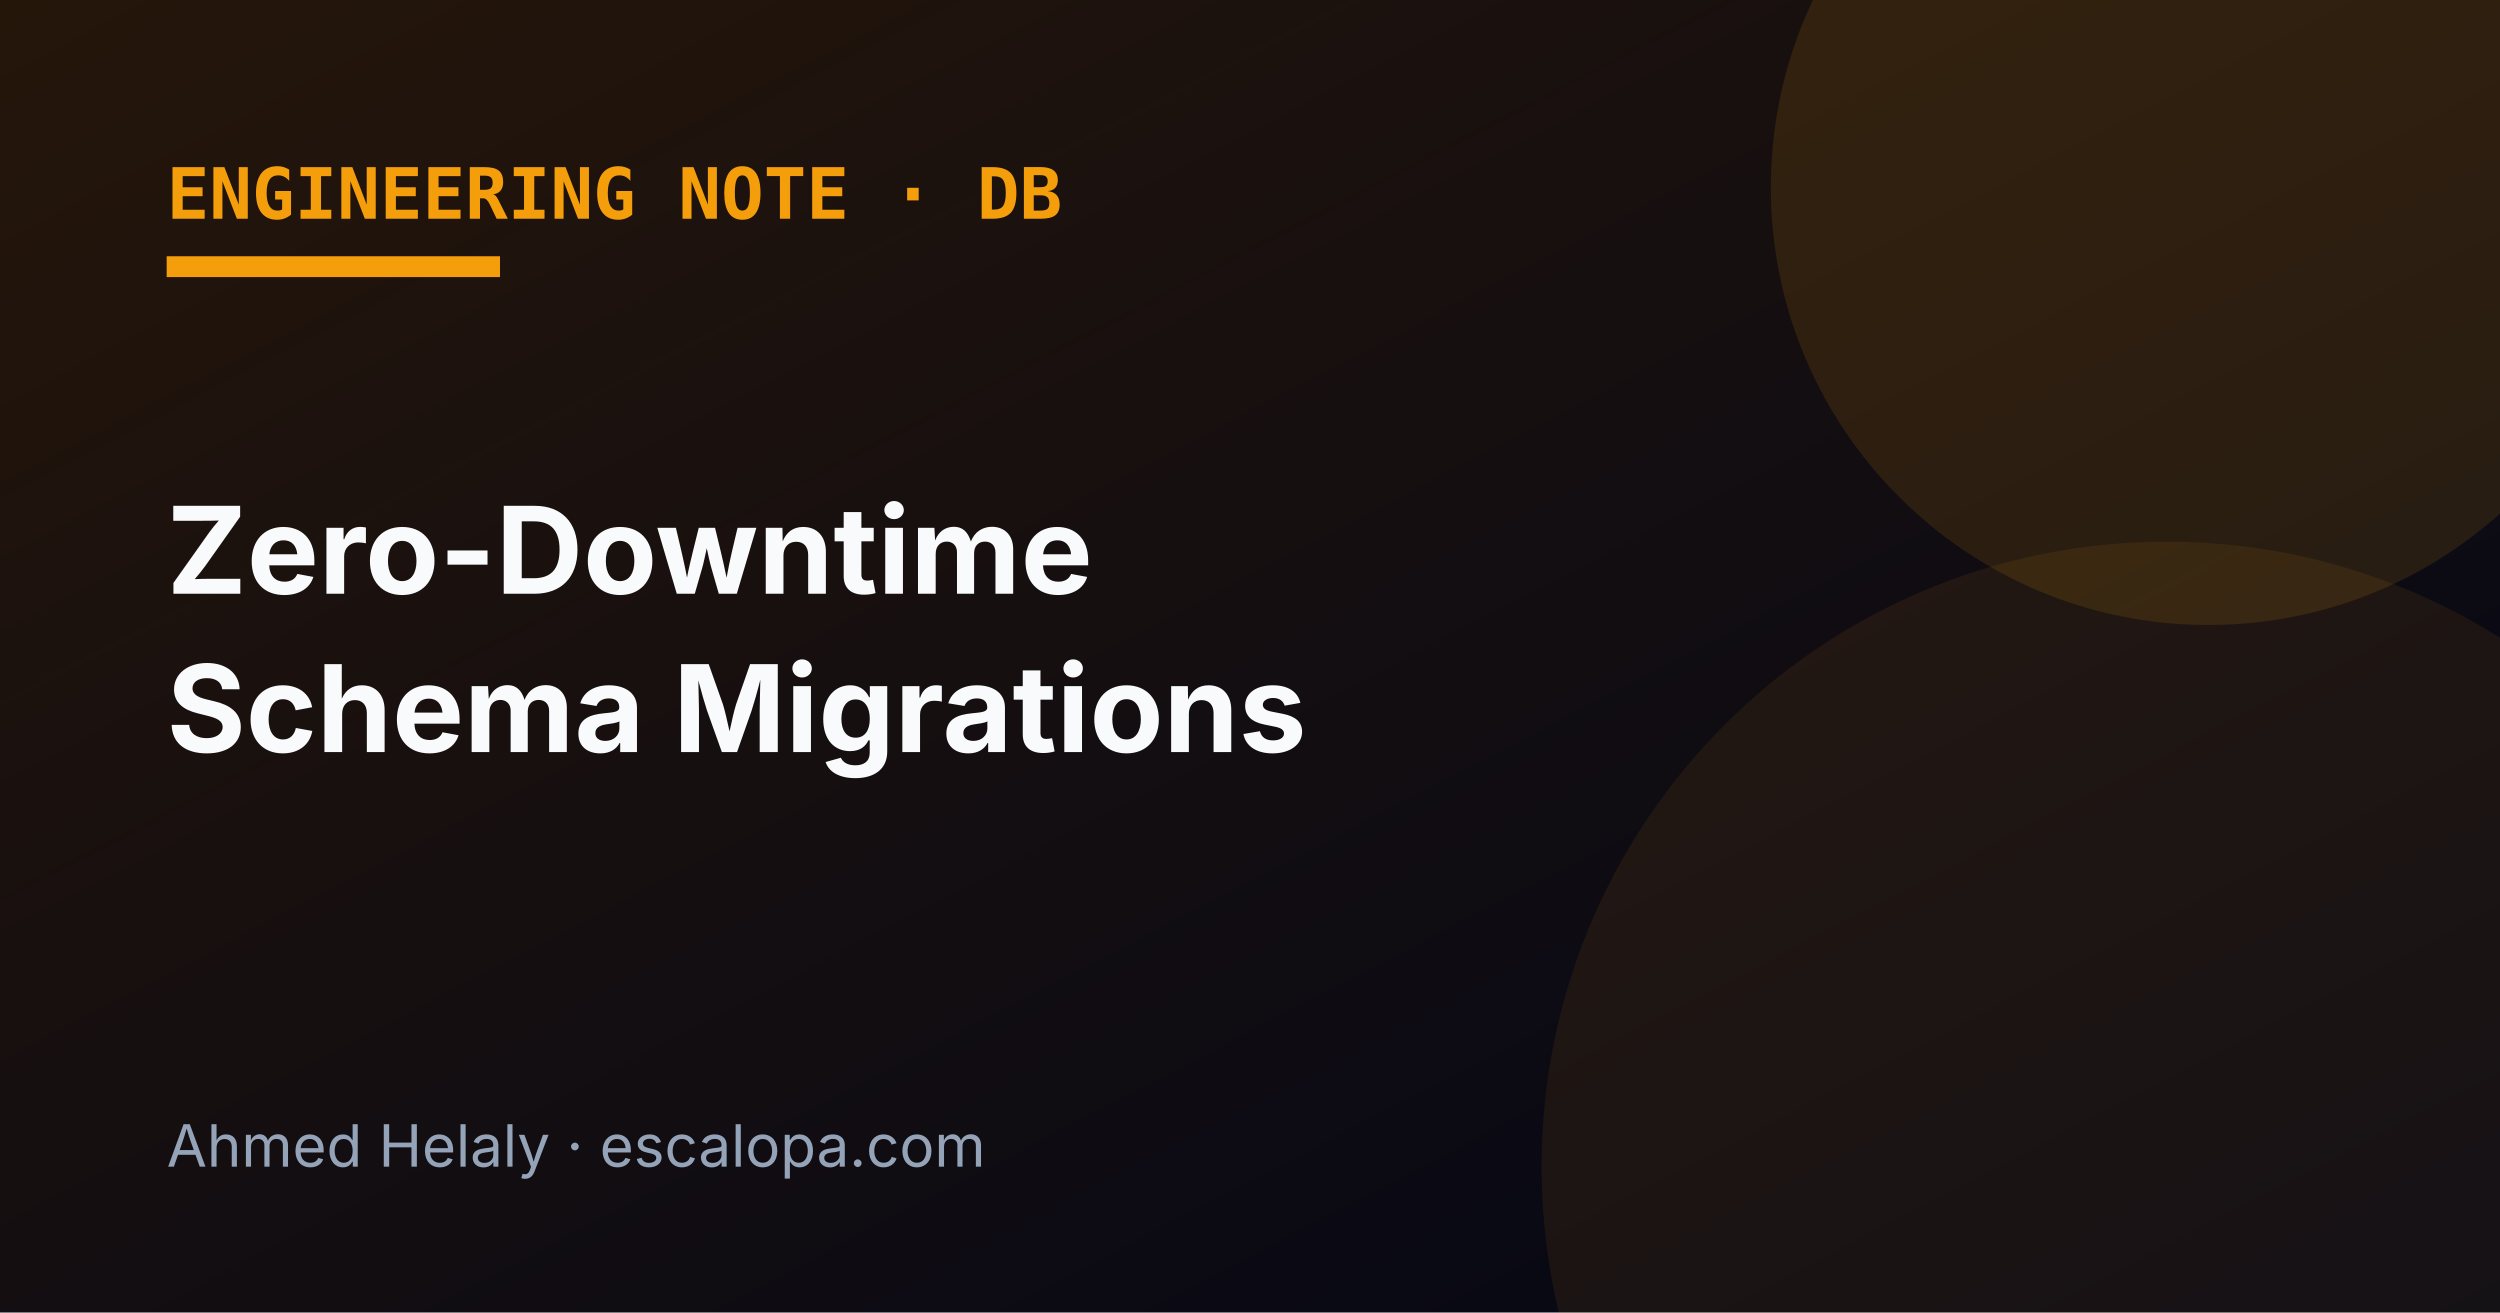
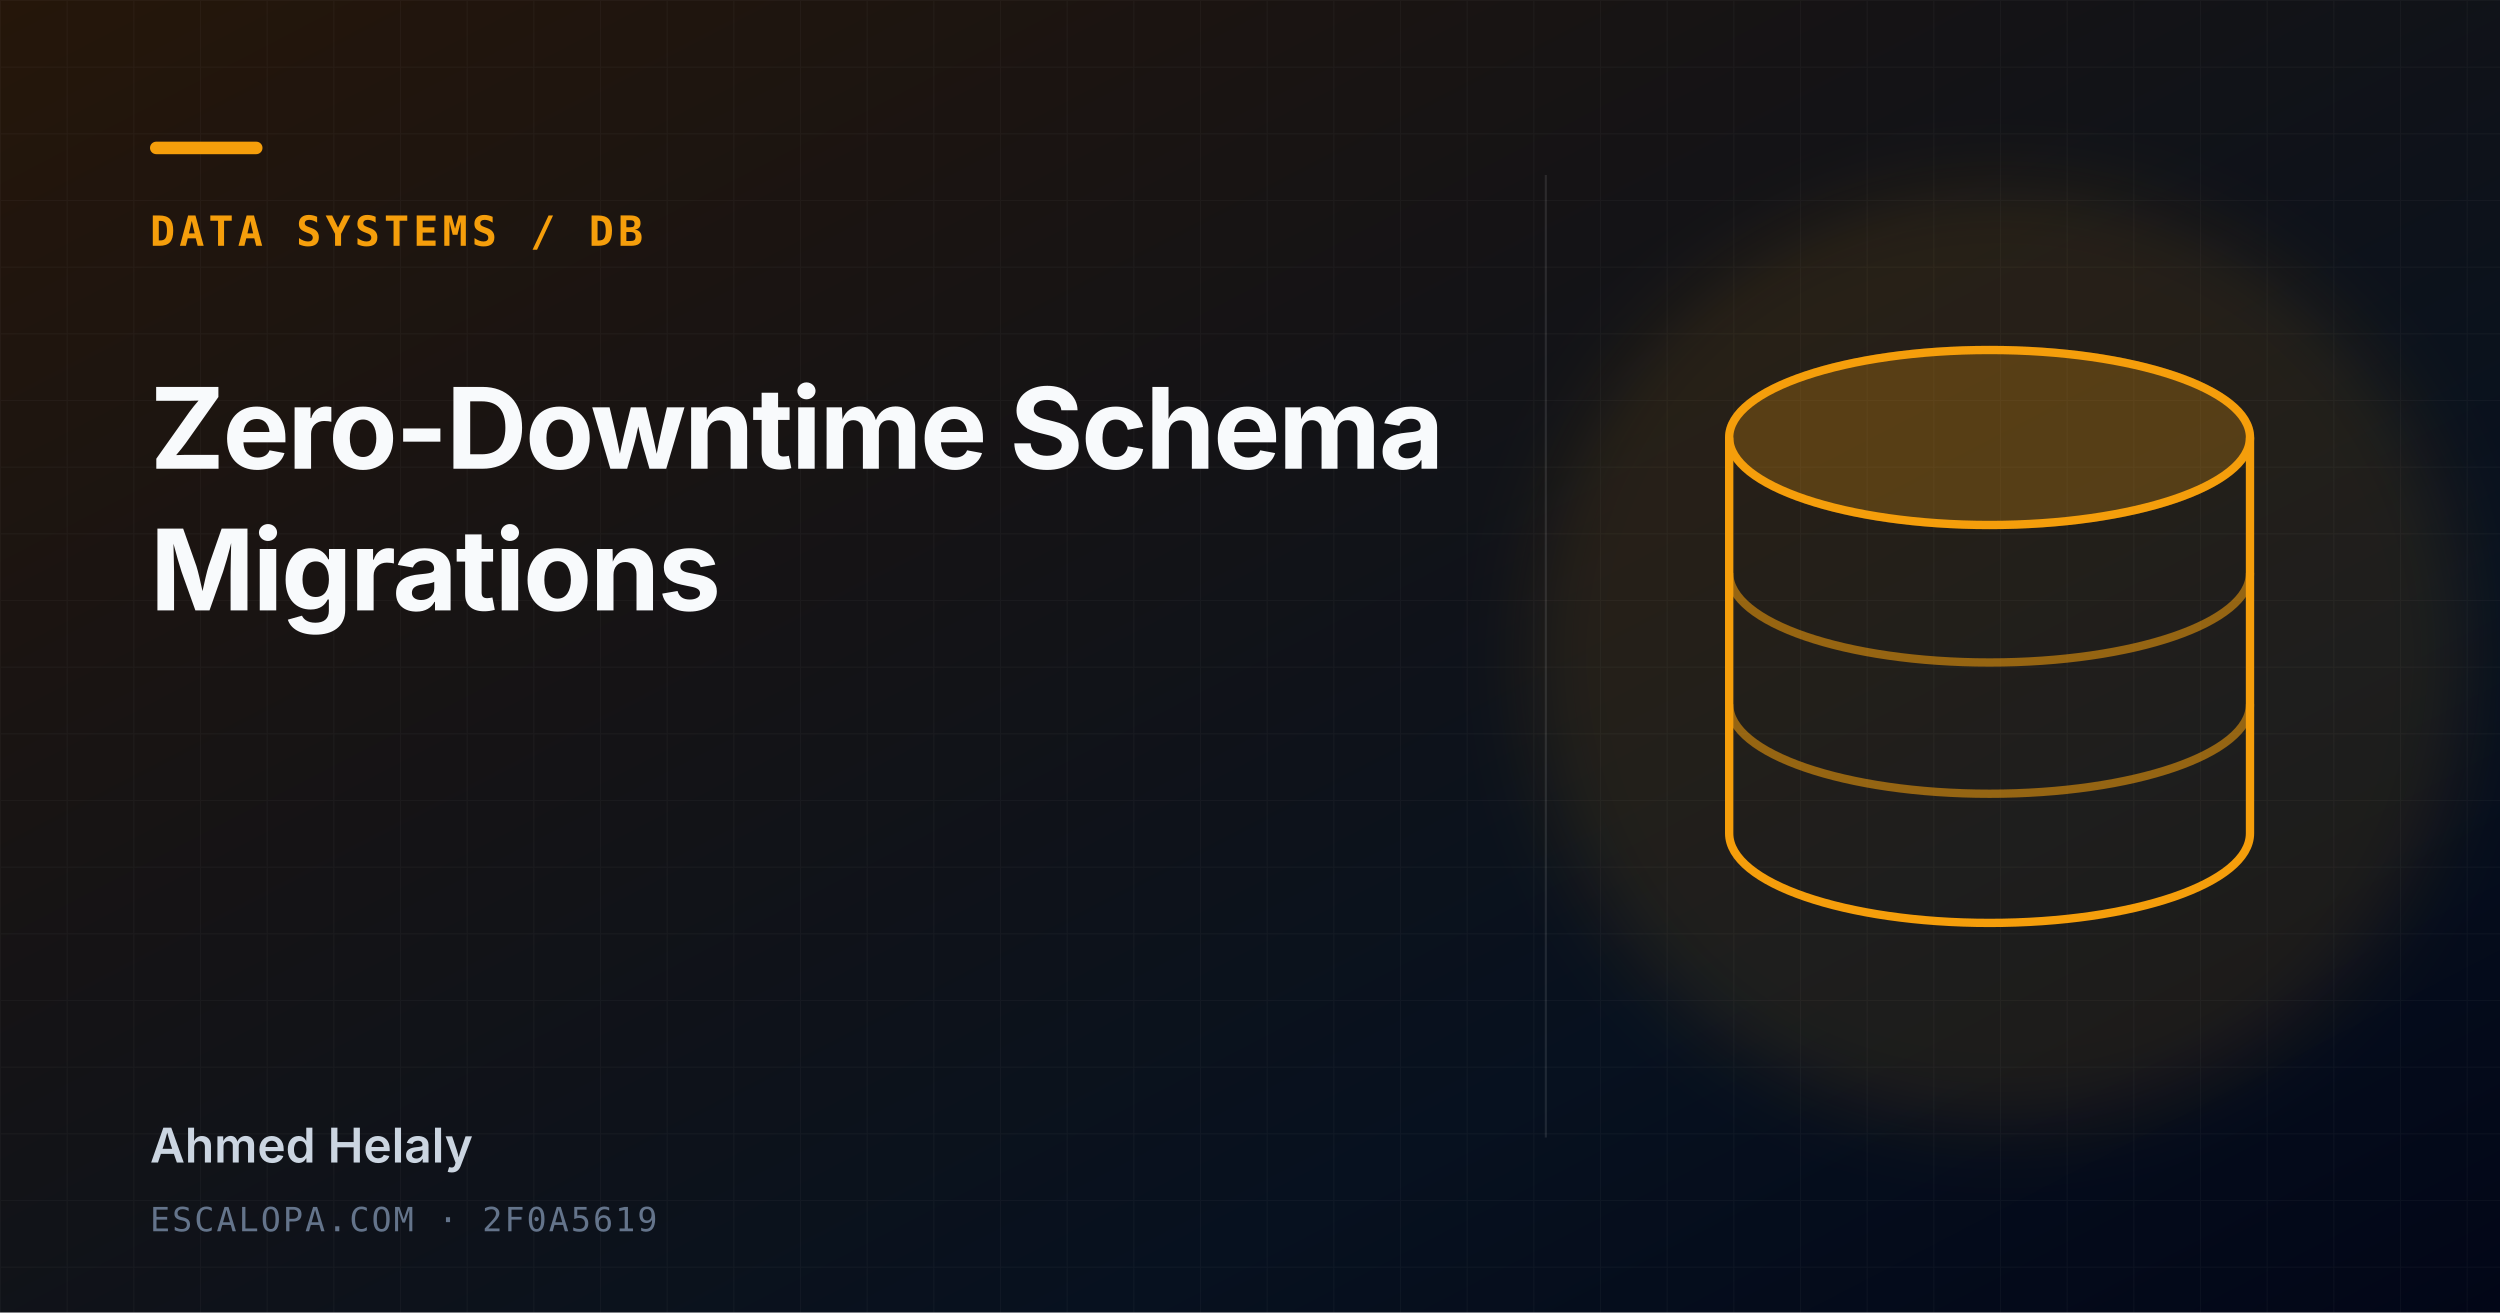
<svg xmlns="http://www.w3.org/2000/svg" width="1200" height="630" viewBox="0 0 1200 630" role="img" aria-label="Zero-Downtime Schema Migrations">
  <defs>
    <linearGradient id="g" x1="0" y1="0" x2="1" y2="1">
      <stop stop-color="#25160a" />
+       <stop offset=".72" stop-color="#07111f" />
      <stop offset="1" stop-color="#020617" />
    </linearGradient>
+     <pattern id="grid" width="32" height="32" patternUnits="userSpaceOnUse">
+       <path d="M32 0H0v32" fill="none" stroke="#fff" stroke-width="1" opacity=".035" />
+     </pattern>
+     <filter id="glow">
+       <feGaussianBlur stdDeviation="18" />
+     </filter>
  </defs>
  <rect width="1200" height="630" fill="url(#g)" />
-   <circle cx="1060" cy="90" r="210" fill="#f59e0b" opacity=".12" />
-   <circle cx="1040" cy="560" r="300" fill="#f59e0b" opacity=".08" />
-   <path d="M80 128h160" stroke="#f59e0b" stroke-width="10" />
-   <text x="80" y="105" fill="#f59e0b" font-family="ui-monospace,monospace" font-size="34" font-weight="700">ENGINEERING NOTE · DB</text>
-   <text x="80" y="285" fill="#f8fafc" font-family="Inter,Arial,sans-serif" font-size="58" font-weight="700">
-     <tspan x="80">Zero-Downtime</tspan>
-     <tspan x="80" dy="76">Schema Migrations</tspan>
+   <rect width="1200" height="630" fill="url(#grid)" />
+   <circle cx="960" cy="315" r="225" fill="#f59e0b" opacity=".10" filter="url(#glow)" />
+   <path d="M742 84v462" stroke="#fff" stroke-width="1" opacity=".1" />
+   <rect x="72" y="68" width="54" height="6" rx="3" fill="#f59e0b" />
+   <text x="72" y="118" fill="#f59e0b" font-family="ui-monospace,SFMono-Regular,monospace" font-size="20" font-weight="700" letter-spacing="2">DATA SYSTEMS / DB</text>
+   <text x="72" y="225" fill="#f8fafc" font-family="Inter,Arial,sans-serif" font-size="54" font-weight="720" letter-spacing="-1">
+     <tspan x="72" dy="0">Zero-Downtime Schema</tspan>
+     <tspan x="72" dy="68">Migrations</tspan>
  </text>
-   <text x="80" y="560" fill="#94a3b8" font-family="Inter,Arial,sans-serif" font-size="28">Ahmed Helaly · escalopa.com</text>
+   <g fill="#07111f" stroke="#f59e0b" stroke-width="4">
+     <ellipse cx="955" cy="210" rx="125" ry="42" fill="#f59e0b" opacity=".24" />
+     <path d="M830 210v190c0 24 56 43 125 43s125-19 125-43V210" fill="none" />
+     <path d="M830 275c0 24 56 43 125 43s125-19 125-43M830 338c0 24 56 43 125 43s125-19 125-43" fill="none" opacity=".55" />
+     <ellipse cx="955" cy="210" rx="125" ry="42" fill="none" />
+   </g>
+   <text x="72" y="558" fill="#cbd5e1" font-family="Inter,Arial,sans-serif" font-size="23" font-weight="600">Ahmed Helaly</text>
+   <text x="72" y="591" fill="#64748b" font-family="ui-monospace,SFMono-Regular,monospace" font-size="16" letter-spacing="1">ESCALOPA.COM  ·  2F0A5619</text>
</svg>
